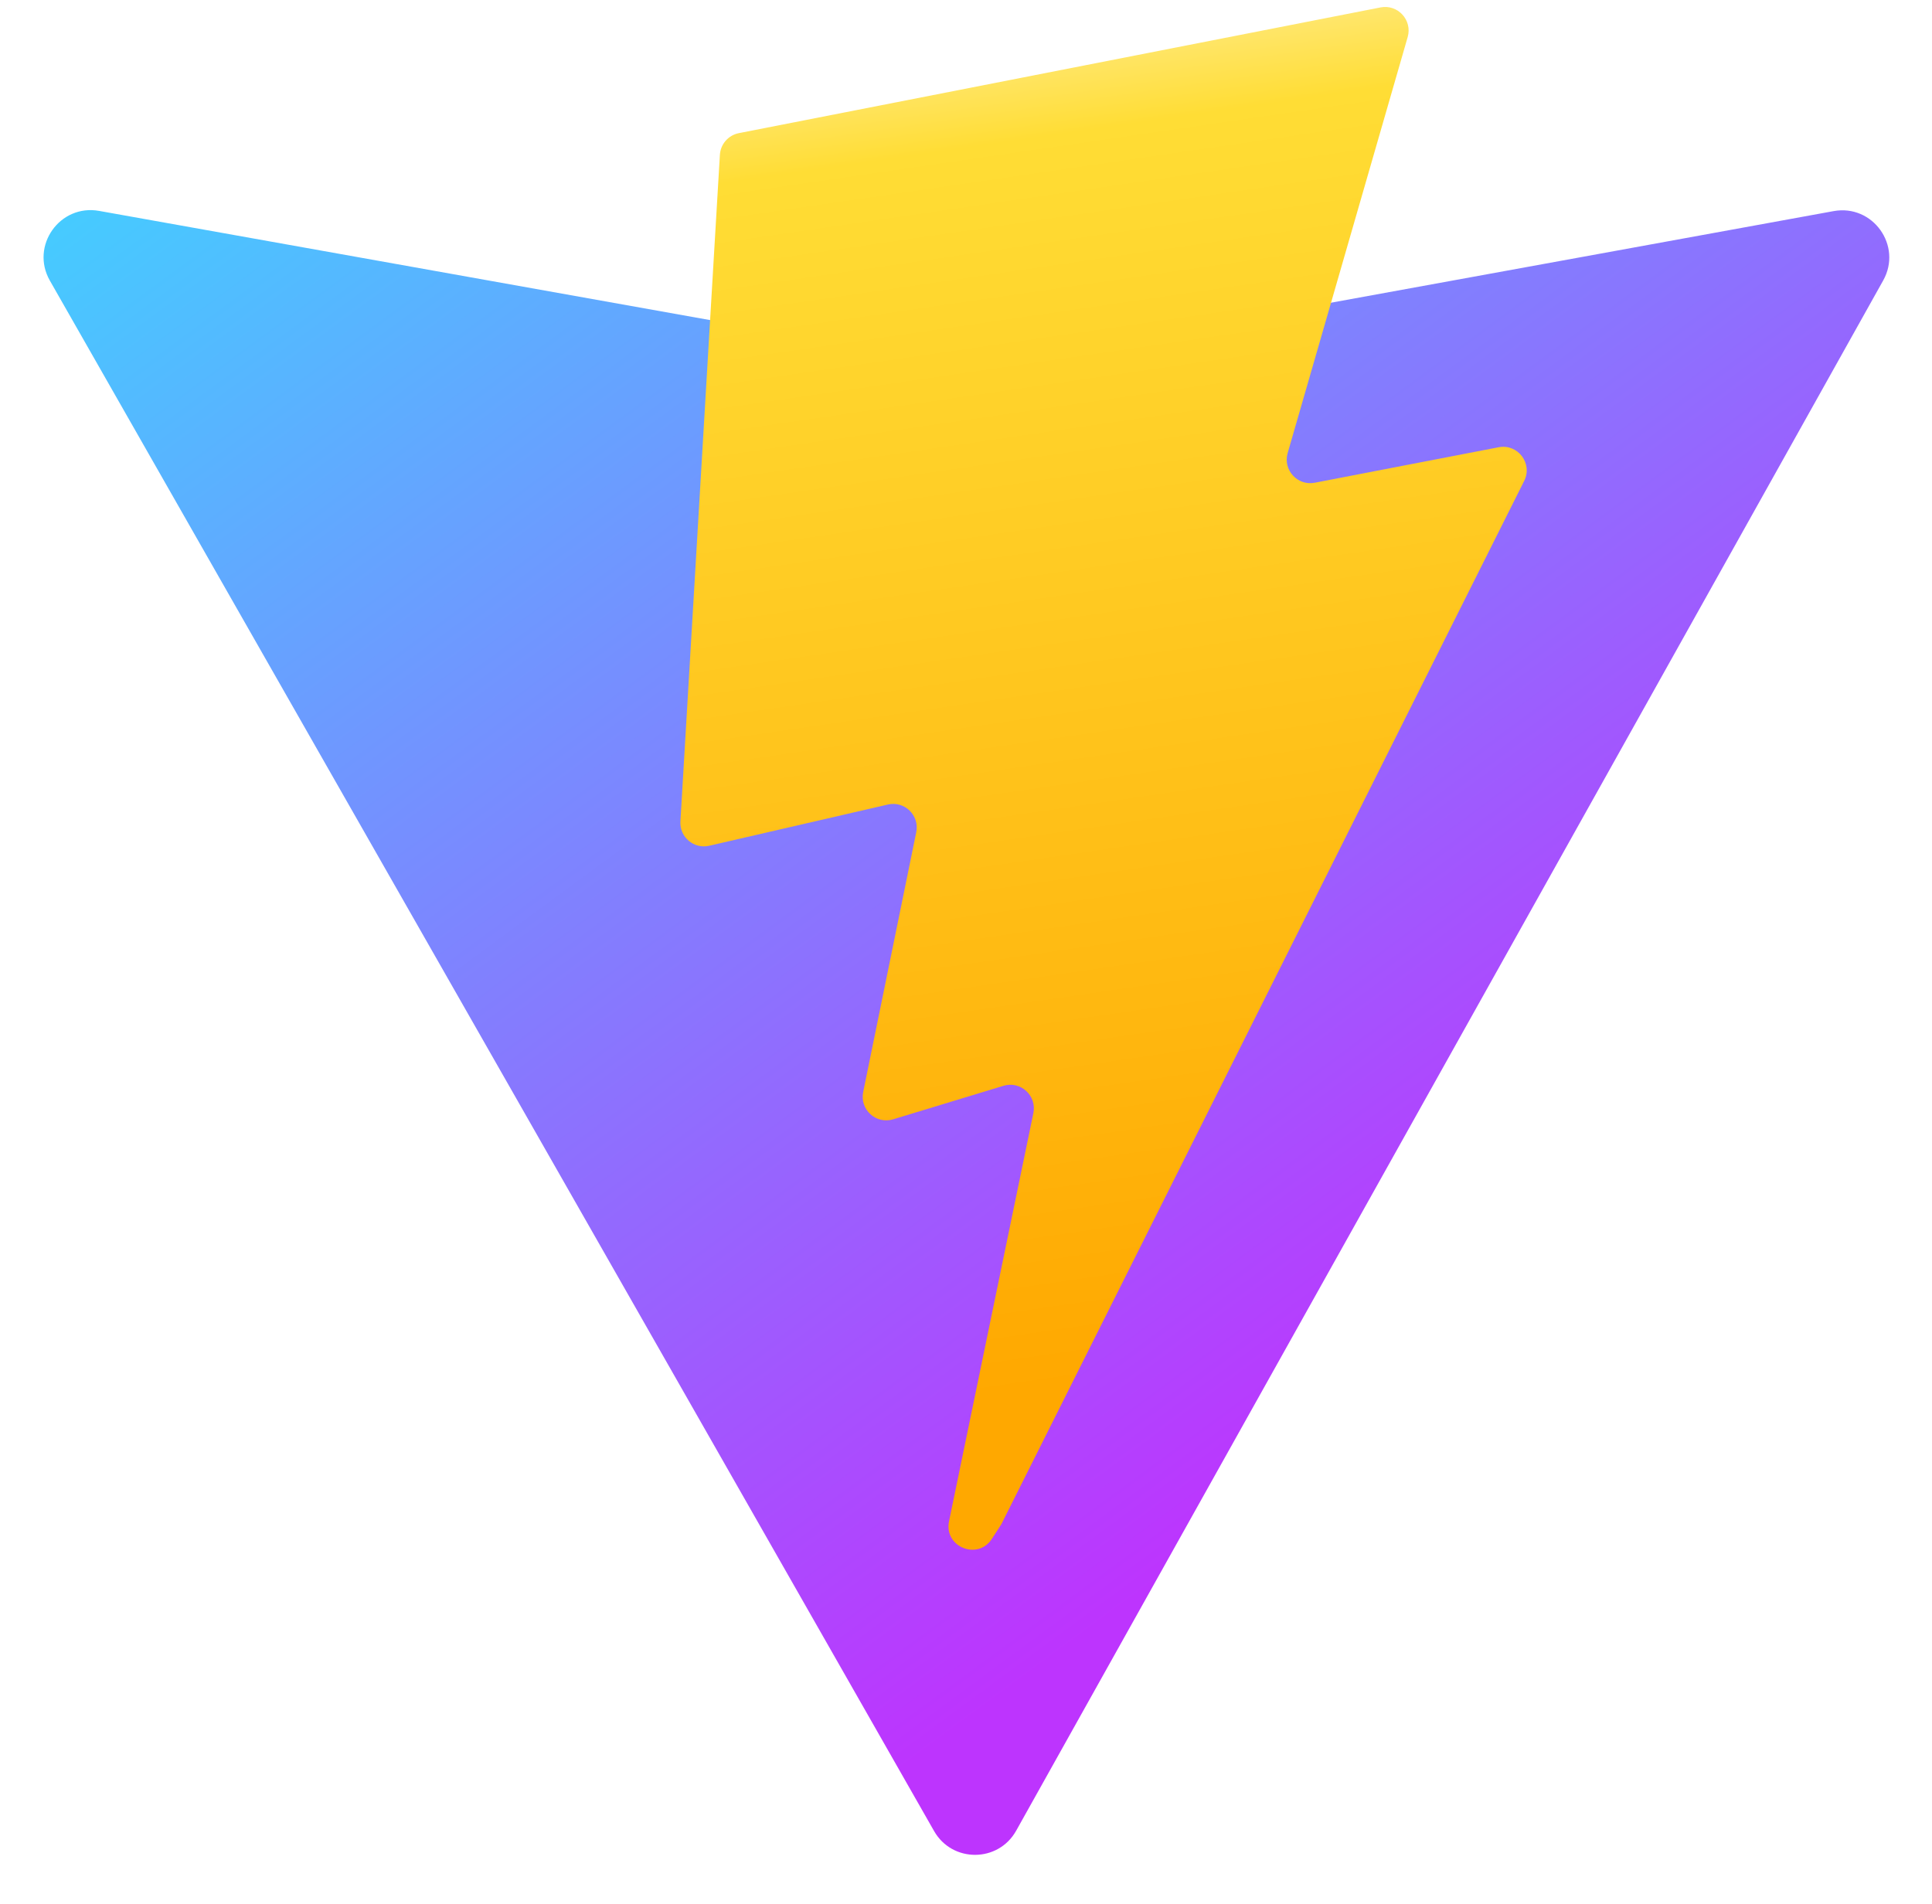
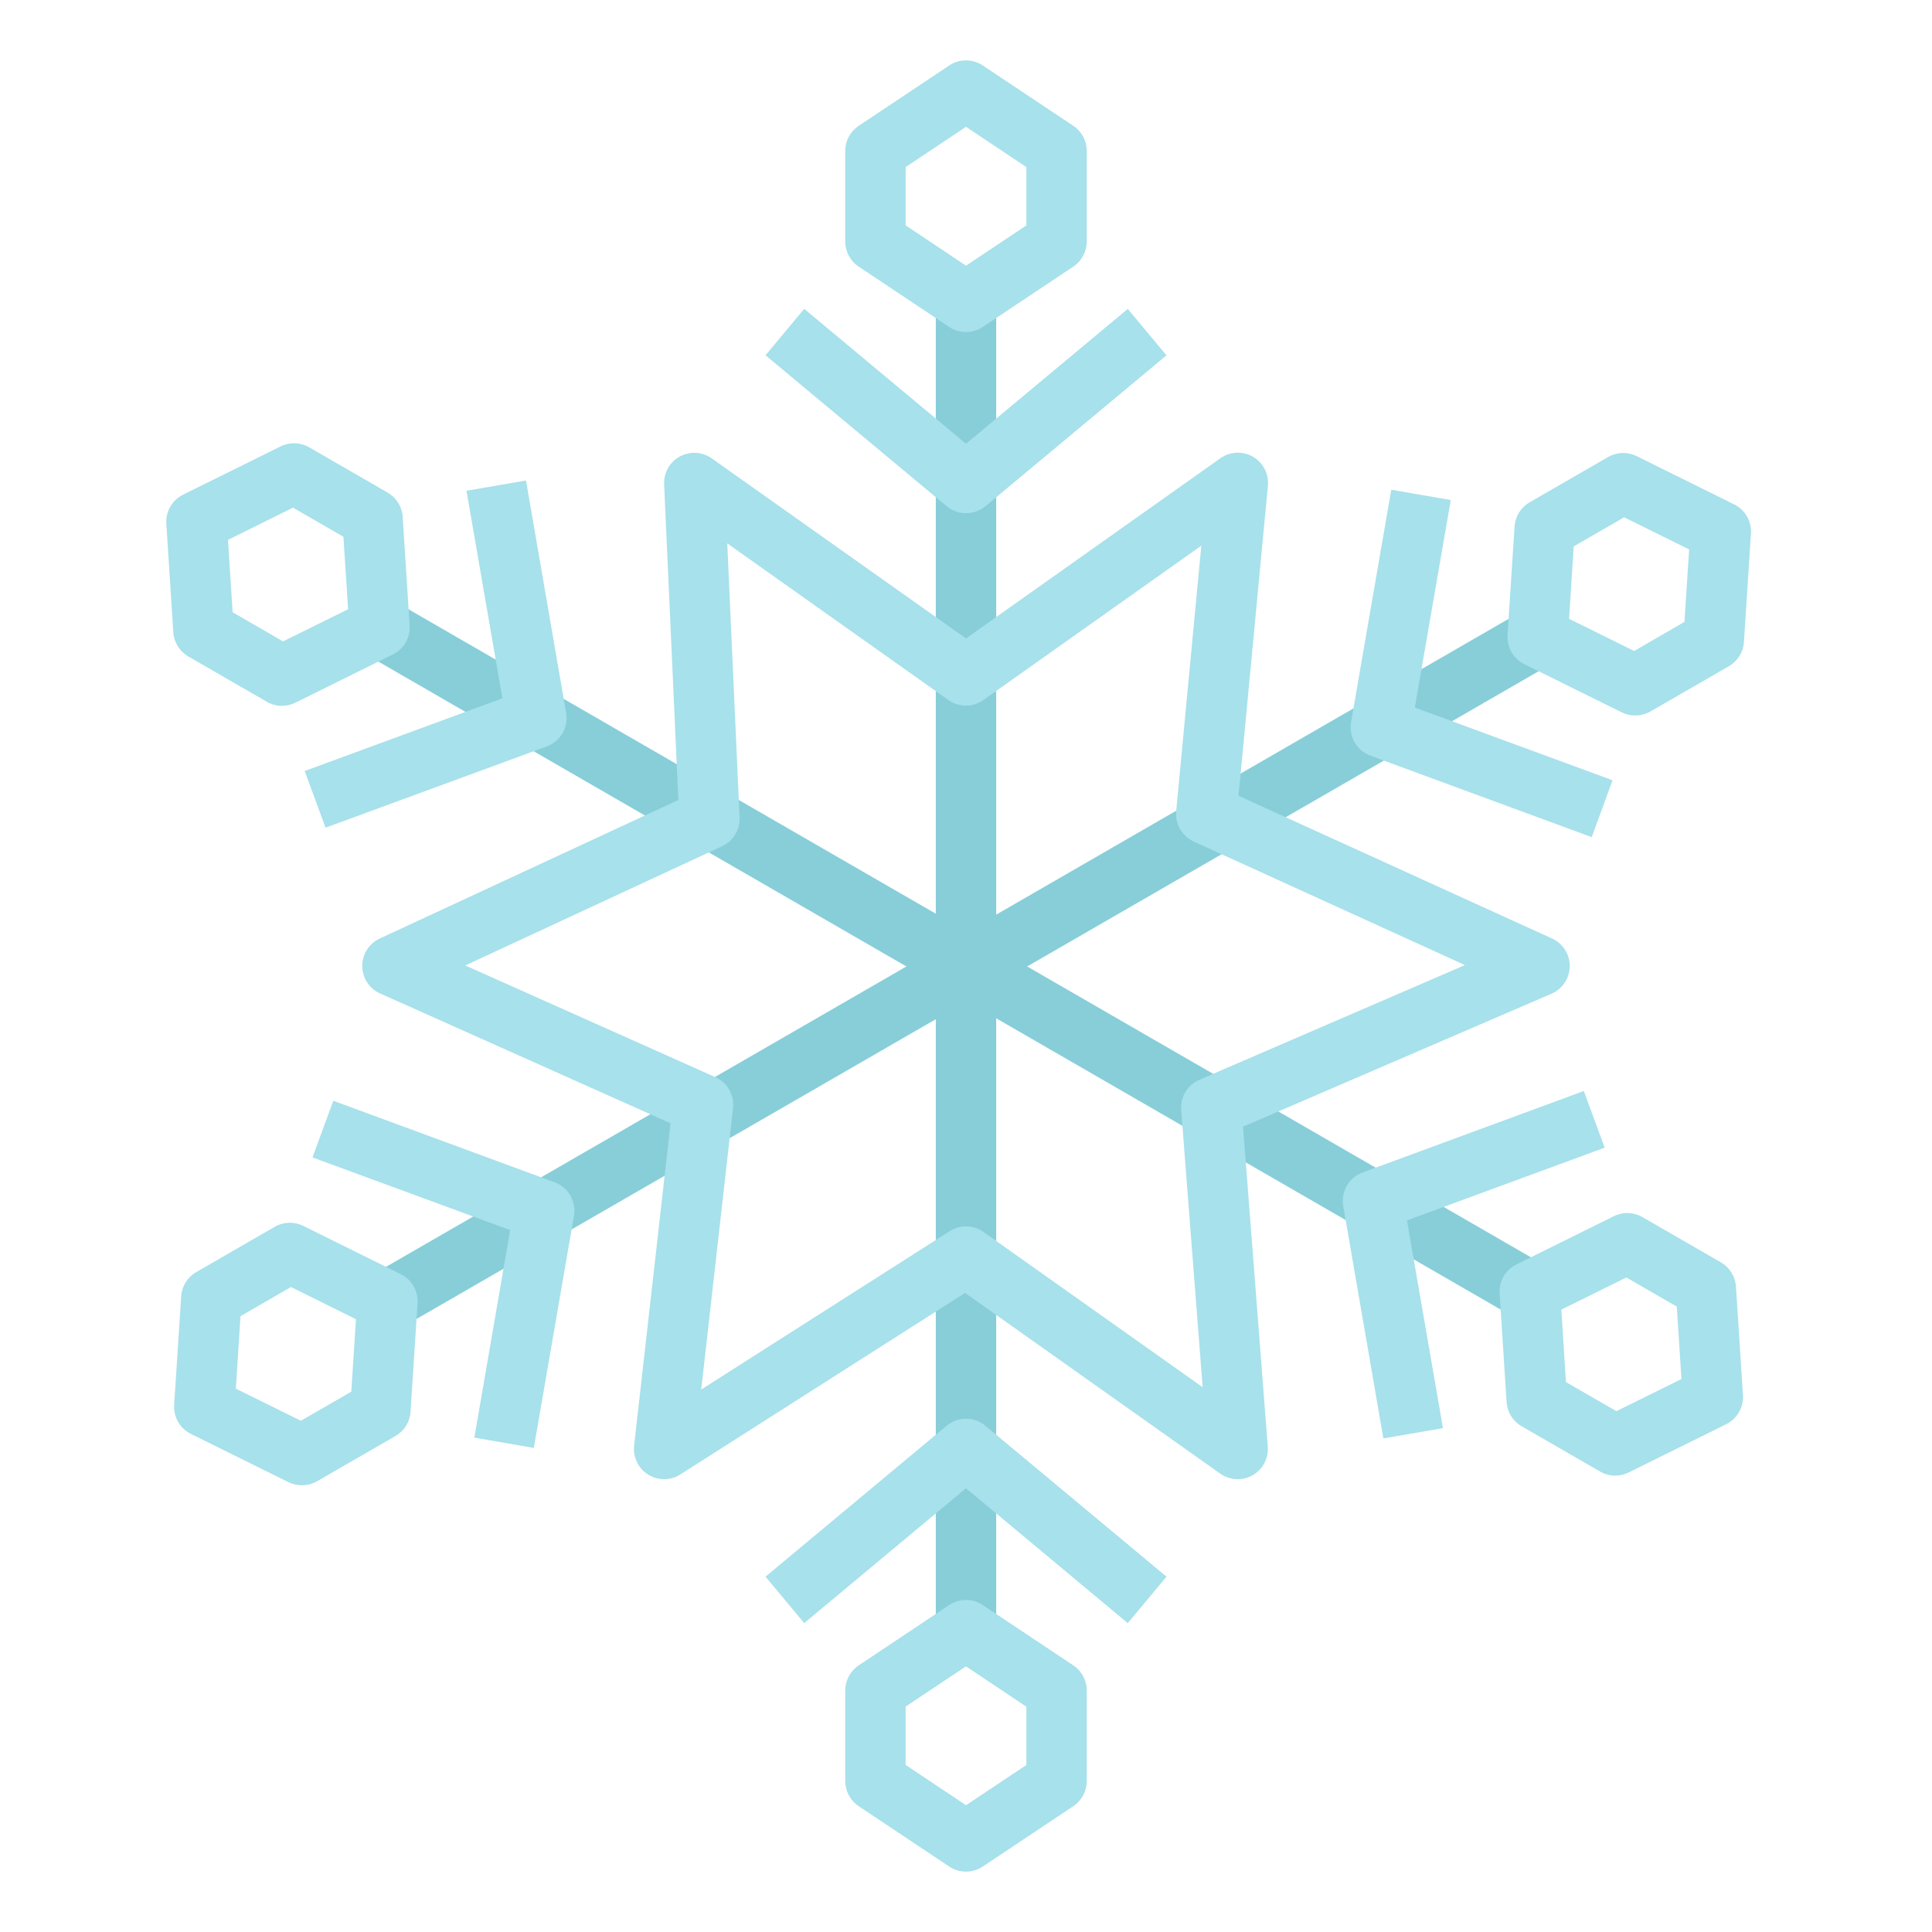
- <svg xmlns="http://www.w3.org/2000/svg" width="410" height="404" viewBox="0 0 410 404" fill="none">
-   <path d="M399.641 59.525L215.643 388.545C211.844 395.338 202.084 395.378 198.228 388.618L10.582 59.556C6.381 52.19 12.68 43.267 21.028 44.759L205.223 77.682C206.398 77.892 207.601 77.89 208.776 77.676L389.119 44.806C397.439 43.289 403.768 52.143 399.641 59.525Z" fill="url(#paint0_linear)" />
-   <path d="M292.965 1.574L156.801 28.255C154.563 28.694 152.906 30.59 152.771 32.866L144.395 174.33C144.198 177.662 147.258 180.248 150.51 179.498L188.42 170.749C191.967 169.931 195.172 173.055 194.443 176.622L183.18 231.775C182.422 235.487 185.907 238.661 189.532 237.56L212.947 230.446C216.577 229.344 220.065 232.527 219.297 236.242L201.398 322.875C200.278 328.294 207.486 331.249 210.492 326.603L212.5 323.5L323.454 102.072C325.312 98.365 322.108 94.137 318.036 94.923L279.014 102.454C275.347 103.161 272.227 99.746 273.262 96.158L298.731 7.867C299.767 4.273 296.636 0.855 292.965 1.574Z" fill="url(#paint1_linear)" />
-   <defs>
-     <linearGradient id="paint0_linear" x1="6" y1="33" x2="235" y2="344" gradientUnits="userSpaceOnUse">
-       <stop stop-color="#41D1FF" />
-       <stop offset="1" stop-color="#BD34FE" />
-     </linearGradient>
-     <linearGradient id="paint1_linear" x1="194.651" y1="8.818" x2="236.076" y2="292.989" gradientUnits="userSpaceOnUse">
-       <stop stop-color="#FFEA83" />
-       <stop offset="0.083" stop-color="#FFDD35" />
-       <stop offset="1" stop-color="#FFA800" />
-     </linearGradient>
-   </defs>
+ <svg xmlns="http://www.w3.org/2000/svg" width="64px" height="64px" viewBox="0 0 64 64">
+   <g id="flat">
+     <rect height="44" style="fill:#87ced9" width="2" x="31" y="10" />
+     <rect height="2" style="fill:#87ced9" transform="translate(-11.776 20.239) rotate(-29.995)" width="43.999" x="9.886" y="31.097" />
+     <rect height="44" style="fill:#87ced9" transform="translate(-11.713 43.28) rotate(-60)" width="2" x="30.625" y="9.783" />
+     <path d="M32,11a1,1,0,0,1-.555-.168l-3-2A1,1,0,0,1,28,8V5a1,1,0,0,1,.445-.832l3-2a1,1,0,0,1,1.11,0l3,2A1,1,0,0,1,36,5V8a1,1,0,0,1-.445.832l-3,2A1,1,0,0,1,32,11ZM30,7.465,32,8.8l2-1.333V5.535L32,4.2,30,5.535Z" style="fill:#a7e1eb" />
+     <path d="M32,62a1,1,0,0,1-.555-.168l-3-2A1,1,0,0,1,28,59V56a1,1,0,0,1,.445-.832l3-2a1,1,0,0,1,1.11,0l3,2A1,1,0,0,1,36,56v3a1,1,0,0,1-.445.832l-3,2A1,1,0,0,1,32,62Zm-2-3.535L32,59.8l2-1.333v-1.93L32,55.2l-2,1.333Z" style="fill:#a7e1eb" />
+     <path d="M32,17a1,1,0,0,1-.641-.231l-6-5,1.282-1.538L32,14.7l5.359-4.467,1.282,1.538-6,5A1,1,0,0,1,32,17Z" style="fill:#a7e1eb" />
+     <path d="M37.359,53.769,32,49.3l-5.359,4.467-1.282-1.538,6-5a1,1,0,0,1,1.282,0l6,5Z" style="fill:#a7e1eb" />
+     <path d="M10,49.2a1,1,0,0,1-.443-.1l-3.233-1.6a1,1,0,0,1-.555-.961l.233-3.6a1,1,0,0,1,.5-.8l2.6-1.5a1,1,0,0,1,.943-.03l3.232,1.6a1,1,0,0,1,.555.961l-.232,3.6a1,1,0,0,1-.5.8l-2.6,1.5A1,1,0,0,1,10,49.2ZM7.812,46l2.155,1.065,1.67-.964.155-2.4L9.638,42.634,7.967,43.6Z" style="fill:#a7e1eb" />
+     <path d="M54.17,23.7a1,1,0,0,1-.443-.1l-3.233-1.6a1,1,0,0,1-.555-.961l.233-3.6a1,1,0,0,1,.5-.8l2.6-1.5a1,1,0,0,1,.943-.03l3.232,1.6a1,1,0,0,1,.555.961l-.232,3.6a1,1,0,0,1-.5.8l-2.6,1.5A1,1,0,0,1,54.17,23.7Zm-2.191-3.2,2.155,1.065L55.8,20.6l.155-2.4-2.154-1.064-1.671.965Z" style="fill:#a7e1eb" />
+     <path d="M17.684,47.965l-1.971-.342L16.9,40.749l-6.548-2.408.689-1.877,7.331,2.7a1,1,0,0,1,.641,1.11Z" style="fill:#a7e1eb" />
+     <path d="M52.728,27.732l-7.332-2.7a1,1,0,0,1-.64-1.109l1.331-7.7,1.971.342-1.19,6.874,6.549,2.408Z" style="fill:#a7e1eb" />
+     <path d="M53.508,48.882a1,1,0,0,1-.5-.134l-2.6-1.5a1,1,0,0,1-.5-.8l-.231-3.6a1,1,0,0,1,.554-.961l3.232-1.6a1,1,0,0,1,.943.03l2.6,1.5a1,1,0,0,1,.5.8l.231,3.6a1,1,0,0,1-.554.961l-3.232,1.6A.987.987,0,0,1,53.508,48.882Zm-1.635-3.1,1.671.965L55.7,45.683l-.154-2.4-1.671-.965-2.154,1.065Z" style="fill:#a7e1eb" />
+     <path d="M9.341,23.382a1,1,0,0,1-.5-.134l-2.6-1.5a1,1,0,0,1-.5-.8l-.231-3.6a1,1,0,0,1,.554-.961l3.232-1.6a1,1,0,0,1,.943.03l2.6,1.5a1,1,0,0,1,.5.8l.231,3.6a1,1,0,0,1-.554.961l-3.232,1.6A.987.987,0,0,1,9.341,23.382Zm-1.635-3.1,1.671.965,2.154-1.065-.154-2.4-1.671-.965L7.552,17.884Z" style="fill:#a7e1eb" />
+     <path d="M45.826,47.649l-1.33-7.7a1,1,0,0,1,.64-1.108l7.33-2.7.691,1.877-6.549,2.409L47.8,47.31Z" style="fill:#a7e1eb" />
+     <path d="M10.784,27.418l-.691-1.877,6.549-2.408-1.189-6.876,1.971-.34,1.33,7.7a1,1,0,0,1-.64,1.109Z" style="fill:#a7e1eb" />
+     <path d="M22,49a1,1,0,0,1-.994-1.112L22.213,37.21l-9.621-4.3a1,1,0,0,1-.013-1.82L22.471,26.5,22,16.045a1,1,0,0,1,1.577-.861L32,21.149l8.422-5.965A1,1,0,0,1,42,16.1l-.972,10.261L51.415,31.09a1,1,0,0,1-.019,1.828L41.177,37.323l.82,10.6a1,1,0,0,1-1.575.893L31.971,42.83l-9.434,6.013A1,1,0,0,1,22,49ZM15.413,31.982l8.284,3.7a1,1,0,0,1,.586,1.025L23.229,46.03l8.234-5.248a1,1,0,0,1,1.115.027l7.261,5.143-.711-9.187a1,1,0,0,1,.6-.995l8.8-3.8-8.986-4.094a1,1,0,0,1-.58-1l.833-8.8-7.221,5.115a1,1,0,0,1-1.156,0L24.091,18,24.5,27.08a1,1,0,0,1-.578.952Z" style="fill:#a7e1eb" />
+   </g>
</svg>
